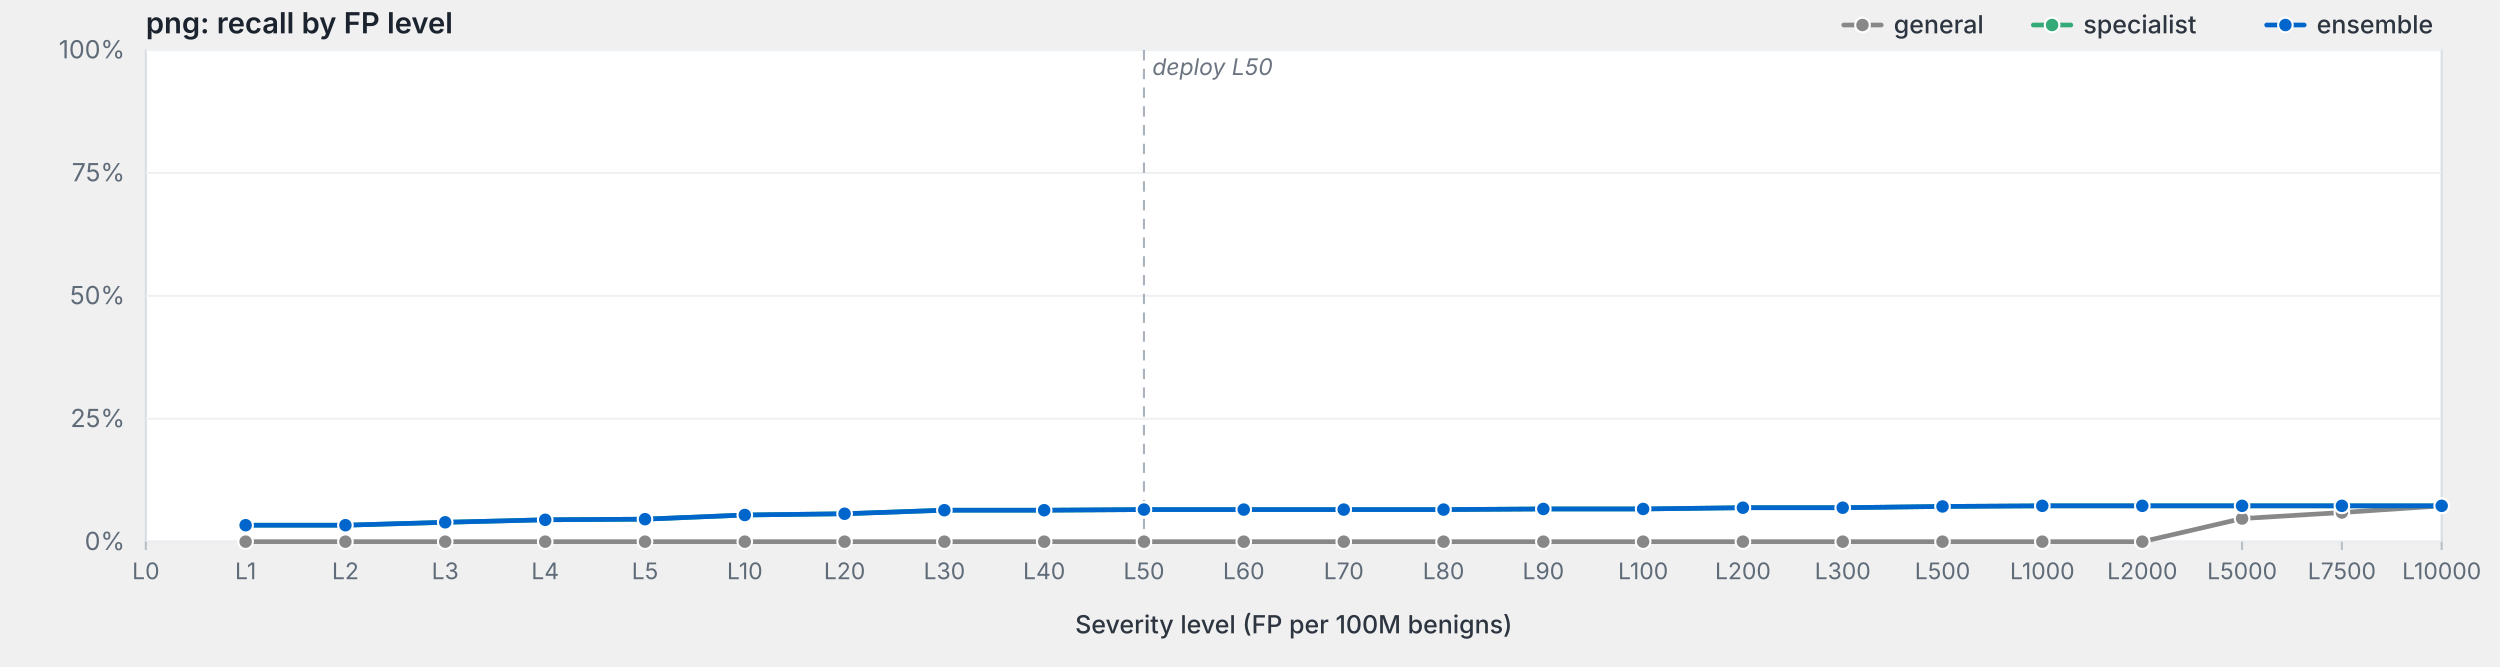
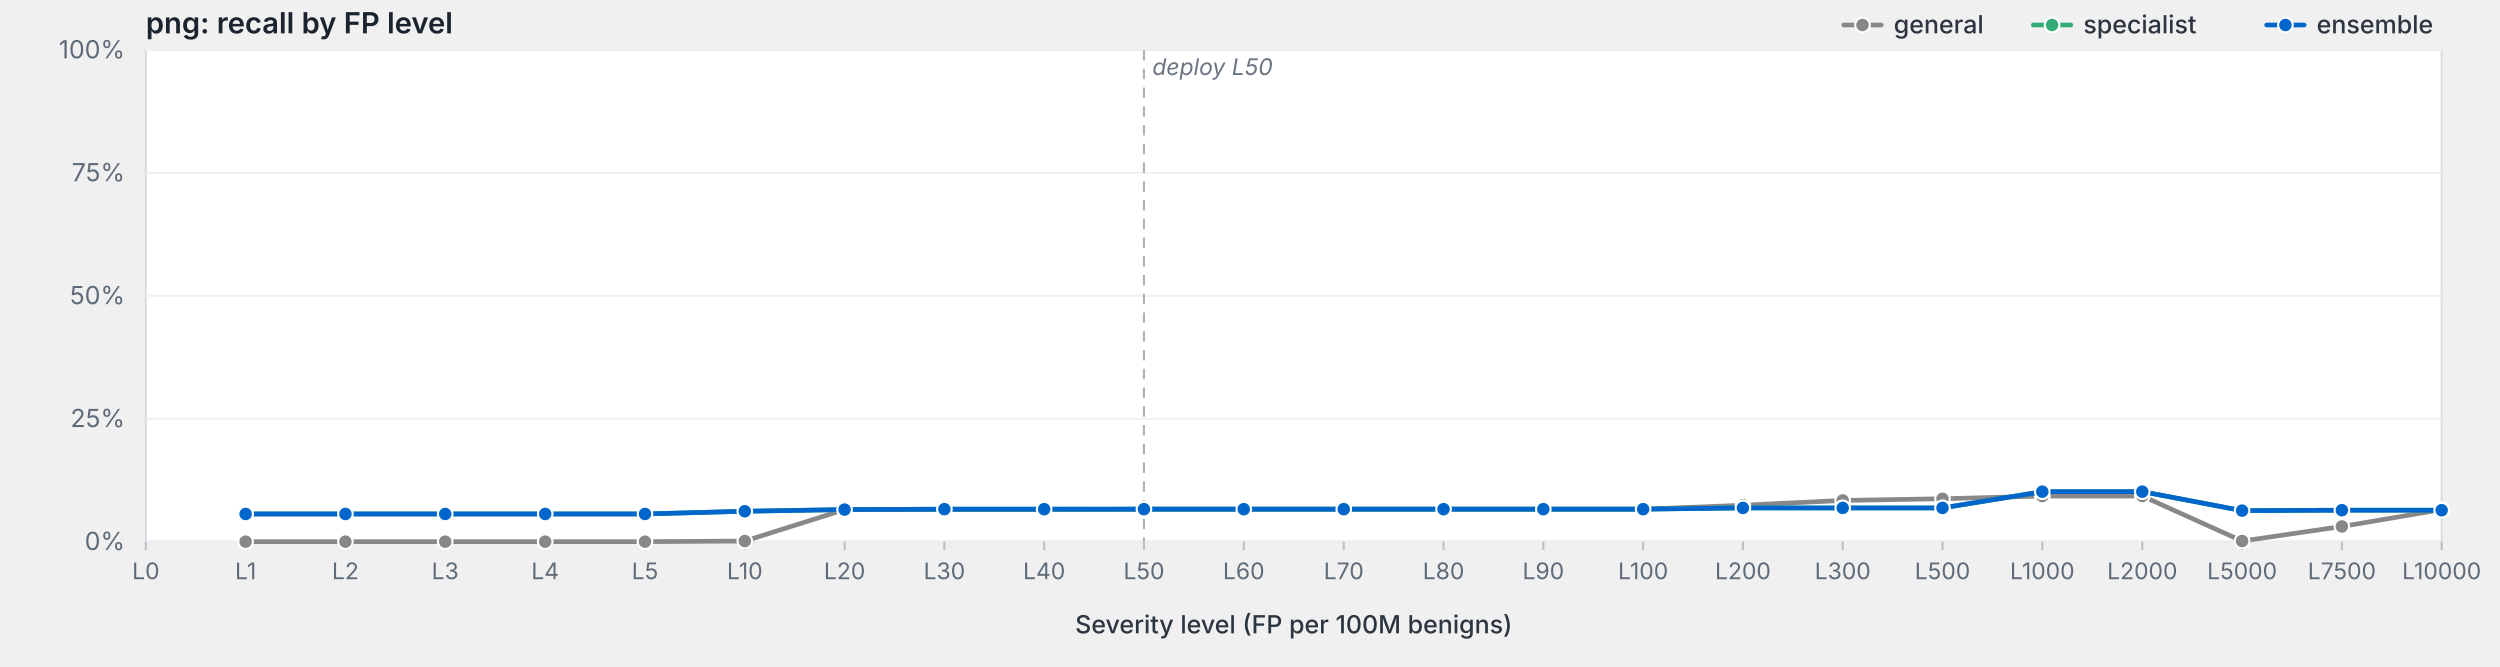
<svg xmlns="http://www.w3.org/2000/svg" viewBox="0 0 1200 320" width="1200" height="320" preserveAspectRatio="xMidYMid meet" role="img" aria-label="png: recall by FP level">
  <style>svg { background: #fdfdfd; }.frame { fill: #fff; stroke: #d8dde3; stroke-width: 1; }.grid { stroke: #eef0f3; stroke-width: 1; }.tick { stroke: #b8bfc7; stroke-width: 1; }.axis-label { fill: #5f6b78; font-family: -apple-system, BlinkMacSystemFont, "Segoe UI", system-ui, sans-serif; font-size: 12px; }.x-label { fill: #5f6b78; font-family: -apple-system, BlinkMacSystemFont, "Segoe UI", system-ui, sans-serif; font-size: 11px; }.axis-title { fill: #2d3540; font-family: -apple-system, BlinkMacSystemFont, "Segoe UI", system-ui, sans-serif; font-size: 12px; font-weight: 500; }.title { fill: #1a232e; font-family: -apple-system, BlinkMacSystemFont, "Segoe UI", system-ui, sans-serif; font-size: 14px; font-weight: 600; }.deploy-marker { stroke: #aab2bd; stroke-width: 1; stroke-dasharray: 5,4; }.deploy-label { fill: #6b7480; font-family: -apple-system, BlinkMacSystemFont, "Segoe UI", system-ui, sans-serif; font-size: 11px; font-style: italic; }.curve { fill: none; stroke-width: 2.25; stroke-linejoin: round; stroke-linecap: round; }.marker { stroke: #fff; stroke-width: 1; }.legend-text { fill: #2d3540; font-family: -apple-system, BlinkMacSystemFont, "Segoe UI", system-ui, sans-serif; font-size: 12px; font-weight: 500; }</style>
  <text class="title" x="70" y="16">png: recall by FP level</text>
  <rect class="frame" x="70" y="24" width="1102" height="236" />
  <line class="grid" x1="70" y1="260.0" x2="1172" y2="260.0" />
  <text class="axis-label" x="60" y="264.0" text-anchor="end">0%</text>
  <line class="grid" x1="70" y1="201.0" x2="1172" y2="201.0" />
  <text class="axis-label" x="60" y="205.0" text-anchor="end">25%</text>
  <line class="grid" x1="70" y1="142.0" x2="1172" y2="142.0" />
  <text class="axis-label" x="60" y="146.0" text-anchor="end">50%</text>
  <line class="grid" x1="70" y1="83.0" x2="1172" y2="83.0" />
  <text class="axis-label" x="60" y="87.0" text-anchor="end">75%</text>
  <line class="grid" x1="70" y1="24.0" x2="1172" y2="24.0" />
  <text class="axis-label" x="60" y="28.0" text-anchor="end">100%</text>
  <line class="deploy-marker" x1="549.1" y1="24" x2="549.1" y2="260" />
  <text class="deploy-label" x="553.1" y="36" text-anchor="start">deploy L50</text>
  <line class="tick" x1="70.0" y1="260" x2="70.0" y2="264" />
  <text class="x-label" x="70.0" y="278" text-anchor="middle">L0</text>
  <line class="tick" x1="117.9" y1="260" x2="117.9" y2="264" />
  <text class="x-label" x="117.9" y="278" text-anchor="middle">L1</text>
  <line class="tick" x1="165.8" y1="260" x2="165.8" y2="264" />
  <text class="x-label" x="165.8" y="278" text-anchor="middle">L2</text>
  <line class="tick" x1="213.7" y1="260" x2="213.7" y2="264" />
  <text class="x-label" x="213.7" y="278" text-anchor="middle">L3</text>
  <line class="tick" x1="261.7" y1="260" x2="261.7" y2="264" />
  <text class="x-label" x="261.7" y="278" text-anchor="middle">L4</text>
  <line class="tick" x1="309.6" y1="260" x2="309.6" y2="264" />
  <text class="x-label" x="309.6" y="278" text-anchor="middle">L5</text>
  <line class="tick" x1="357.5" y1="260" x2="357.5" y2="264" />
  <text class="x-label" x="357.5" y="278" text-anchor="middle">L10</text>
  <line class="tick" x1="405.4" y1="260" x2="405.4" y2="264" />
  <text class="x-label" x="405.4" y="278" text-anchor="middle">L20</text>
  <line class="tick" x1="453.3" y1="260" x2="453.3" y2="264" />
  <text class="x-label" x="453.3" y="278" text-anchor="middle">L30</text>
  <line class="tick" x1="501.2" y1="260" x2="501.2" y2="264" />
  <text class="x-label" x="501.2" y="278" text-anchor="middle">L40</text>
  <line class="tick" x1="549.1" y1="260" x2="549.1" y2="264" />
  <text class="x-label" x="549.1" y="278" text-anchor="middle">L50</text>
  <line class="tick" x1="597.0" y1="260" x2="597.0" y2="264" />
  <text class="x-label" x="597.0" y="278" text-anchor="middle">L60</text>
  <line class="tick" x1="645.0" y1="260" x2="645.0" y2="264" />
  <text class="x-label" x="645.0" y="278" text-anchor="middle">L70</text>
  <line class="tick" x1="692.9" y1="260" x2="692.9" y2="264" />
  <text class="x-label" x="692.9" y="278" text-anchor="middle">L80</text>
  <line class="tick" x1="740.8" y1="260" x2="740.8" y2="264" />
  <text class="x-label" x="740.8" y="278" text-anchor="middle">L90</text>
  <line class="tick" x1="788.7" y1="260" x2="788.7" y2="264" />
  <text class="x-label" x="788.7" y="278" text-anchor="middle">L100</text>
  <line class="tick" x1="836.6" y1="260" x2="836.6" y2="264" />
  <text class="x-label" x="836.6" y="278" text-anchor="middle">L200</text>
  <line class="tick" x1="884.5" y1="260" x2="884.5" y2="264" />
  <text class="x-label" x="884.5" y="278" text-anchor="middle">L300</text>
  <line class="tick" x1="932.4" y1="260" x2="932.4" y2="264" />
  <text class="x-label" x="932.4" y="278" text-anchor="middle">L500</text>
  <line class="tick" x1="980.3" y1="260" x2="980.3" y2="264" />
  <text class="x-label" x="980.3" y="278" text-anchor="middle">L1000</text>
  <line class="tick" x1="1028.3" y1="260" x2="1028.3" y2="264" />
  <text class="x-label" x="1028.3" y="278" text-anchor="middle">L2000</text>
  <line class="tick" x1="1076.2" y1="260" x2="1076.2" y2="264" />
  <text class="x-label" x="1076.2" y="278" text-anchor="middle">L5000</text>
  <line class="tick" x1="1124.1" y1="260" x2="1124.1" y2="264" />
  <text class="x-label" x="1124.1" y="278" text-anchor="middle">L7500</text>
  <line class="tick" x1="1172.0" y1="260" x2="1172.0" y2="264" />
  <text class="x-label" x="1172.0" y="278" text-anchor="middle">L10000</text>
  <text class="axis-title" x="621.0" y="304" text-anchor="middle">Severity level (FP per 100M benigns)</text>
-   <path class="curve" d="M117.9,260.0 L165.8,260.0 L213.7,260.0 L261.7,260.0 L309.6,260.0 L357.5,260.0 L405.4,260.0 L453.3,260.0 L501.2,260.0 L549.1,260.0 L597.0,260.0 L645.0,260.0 L692.9,260.0 L740.8,260.0 L788.7,260.0 L836.6,260.0 L884.5,260.0 L932.4,260.0 L980.3,260.0 L1028.3,260.0 L1076.2,248.9 L1124.1,246.0 L1172.0,242.8" stroke="#888" />
+   <path class="curve" d="M117.9,260.0 L165.8,260.0 L213.7,260.0 L261.7,260.0 L309.6,260.0 L357.5,259.7 L405.4,244.6 L453.3,244.6 L501.2,244.6 L549.1,244.4 L597.0,244.4 L645.0,244.4 L692.9,244.4 L740.8,244.4 L788.7,244.4 L836.6,242.5 L884.5,240.2 L932.4,239.4 L980.3,238.1 L1028.3,238.1 L1076.2,259.7 L1124.1,252.7 L1172.0,244.6" stroke="#888" />
  <circle class="marker" cx="117.9" cy="260.0" r="3.5" fill="#888" />
  <circle class="marker" cx="165.8" cy="260.0" r="3.5" fill="#888" />
  <circle class="marker" cx="213.7" cy="260.0" r="3.5" fill="#888" />
  <circle class="marker" cx="261.7" cy="260.0" r="3.5" fill="#888" />
  <circle class="marker" cx="309.6" cy="260.0" r="3.5" fill="#888" />
-   <circle class="marker" cx="357.5" cy="260.0" r="3.5" fill="#888" />
-   <circle class="marker" cx="405.4" cy="260.0" r="3.5" fill="#888" />
-   <circle class="marker" cx="453.3" cy="260.0" r="3.5" fill="#888" />
-   <circle class="marker" cx="501.2" cy="260.0" r="3.5" fill="#888" />
-   <circle class="marker" cx="549.1" cy="260.0" r="3.5" fill="#888" />
-   <circle class="marker" cx="597.0" cy="260.0" r="3.5" fill="#888" />
-   <circle class="marker" cx="645.0" cy="260.0" r="3.5" fill="#888" />
-   <circle class="marker" cx="692.9" cy="260.0" r="3.5" fill="#888" />
-   <circle class="marker" cx="740.8" cy="260.0" r="3.5" fill="#888" />
-   <circle class="marker" cx="788.7" cy="260.0" r="3.5" fill="#888" />
-   <circle class="marker" cx="836.6" cy="260.0" r="3.5" fill="#888" />
-   <circle class="marker" cx="884.5" cy="260.0" r="3.5" fill="#888" />
-   <circle class="marker" cx="932.4" cy="260.0" r="3.5" fill="#888" />
-   <circle class="marker" cx="980.3" cy="260.0" r="3.5" fill="#888" />
-   <circle class="marker" cx="1028.3" cy="260.0" r="3.5" fill="#888" />
-   <circle class="marker" cx="1076.2" cy="248.9" r="3.5" fill="#888" />
-   <circle class="marker" cx="1124.1" cy="246.0" r="3.5" fill="#888" />
-   <circle class="marker" cx="1172.0" cy="242.8" r="3.5" fill="#888" />
-   <path class="curve" d="M117.9,252.1 L165.8,252.1 L213.7,250.7 L261.7,249.5 L309.6,249.2 L357.5,247.2 L405.4,246.6 L453.3,244.9 L501.2,244.9 L549.1,244.6 L597.0,244.6 L645.0,244.6 L692.9,244.6 L740.8,244.3 L788.7,244.3 L836.6,243.7 L884.5,243.7 L932.4,243.1 L980.3,242.8 L1028.3,242.8 L1076.2,242.8 L1124.1,242.8 L1172.0,242.8" stroke="#3a7" />
-   <circle class="marker" cx="117.9" cy="252.1" r="3.5" fill="#3a7" />
-   <circle class="marker" cx="165.8" cy="252.1" r="3.5" fill="#3a7" />
-   <circle class="marker" cx="213.7" cy="250.7" r="3.5" fill="#3a7" />
-   <circle class="marker" cx="261.7" cy="249.5" r="3.5" fill="#3a7" />
-   <circle class="marker" cx="309.6" cy="249.2" r="3.5" fill="#3a7" />
-   <circle class="marker" cx="357.5" cy="247.2" r="3.5" fill="#3a7" />
-   <circle class="marker" cx="405.4" cy="246.6" r="3.5" fill="#3a7" />
-   <circle class="marker" cx="453.3" cy="244.9" r="3.5" fill="#3a7" />
-   <circle class="marker" cx="501.2" cy="244.9" r="3.5" fill="#3a7" />
-   <circle class="marker" cx="549.1" cy="244.6" r="3.5" fill="#3a7" />
-   <circle class="marker" cx="597.0" cy="244.6" r="3.5" fill="#3a7" />
-   <circle class="marker" cx="645.0" cy="244.6" r="3.5" fill="#3a7" />
-   <circle class="marker" cx="692.9" cy="244.6" r="3.5" fill="#3a7" />
-   <circle class="marker" cx="740.8" cy="244.3" r="3.5" fill="#3a7" />
-   <circle class="marker" cx="788.7" cy="244.3" r="3.5" fill="#3a7" />
-   <circle class="marker" cx="836.6" cy="243.7" r="3.5" fill="#3a7" />
-   <circle class="marker" cx="884.5" cy="243.7" r="3.5" fill="#3a7" />
-   <circle class="marker" cx="932.4" cy="243.1" r="3.5" fill="#3a7" />
-   <circle class="marker" cx="980.3" cy="242.8" r="3.5" fill="#3a7" />
-   <circle class="marker" cx="1028.3" cy="242.8" r="3.5" fill="#3a7" />
-   <circle class="marker" cx="1076.2" cy="242.8" r="3.5" fill="#3a7" />
-   <circle class="marker" cx="1124.1" cy="242.8" r="3.5" fill="#3a7" />
-   <circle class="marker" cx="1172.0" cy="242.8" r="3.5" fill="#3a7" />
-   <path class="curve" d="M117.9,252.1 L165.8,252.1 L213.7,250.7 L261.7,249.5 L309.6,249.2 L357.5,247.2 L405.4,246.6 L453.3,244.9 L501.2,244.9 L549.1,244.6 L597.0,244.6 L645.0,244.6 L692.9,244.6 L740.8,244.3 L788.7,244.3 L836.6,243.7 L884.5,243.7 L932.4,243.1 L980.3,242.8 L1028.3,242.8 L1076.2,242.8 L1124.1,242.8 L1172.0,242.8" stroke="#06c" />
-   <circle class="marker" cx="117.9" cy="252.1" r="3.5" fill="#06c" />
-   <circle class="marker" cx="165.8" cy="252.1" r="3.5" fill="#06c" />
-   <circle class="marker" cx="213.7" cy="250.7" r="3.5" fill="#06c" />
-   <circle class="marker" cx="261.7" cy="249.5" r="3.5" fill="#06c" />
-   <circle class="marker" cx="309.6" cy="249.2" r="3.5" fill="#06c" />
-   <circle class="marker" cx="357.5" cy="247.2" r="3.5" fill="#06c" />
-   <circle class="marker" cx="405.4" cy="246.6" r="3.5" fill="#06c" />
-   <circle class="marker" cx="453.3" cy="244.9" r="3.5" fill="#06c" />
-   <circle class="marker" cx="501.2" cy="244.9" r="3.5" fill="#06c" />
-   <circle class="marker" cx="549.1" cy="244.6" r="3.5" fill="#06c" />
-   <circle class="marker" cx="597.0" cy="244.6" r="3.5" fill="#06c" />
-   <circle class="marker" cx="645.0" cy="244.6" r="3.5" fill="#06c" />
-   <circle class="marker" cx="692.9" cy="244.6" r="3.5" fill="#06c" />
-   <circle class="marker" cx="740.8" cy="244.3" r="3.5" fill="#06c" />
-   <circle class="marker" cx="788.7" cy="244.3" r="3.5" fill="#06c" />
-   <circle class="marker" cx="836.6" cy="243.7" r="3.5" fill="#06c" />
-   <circle class="marker" cx="884.5" cy="243.7" r="3.5" fill="#06c" />
-   <circle class="marker" cx="932.4" cy="243.1" r="3.5" fill="#06c" />
-   <circle class="marker" cx="980.3" cy="242.8" r="3.5" fill="#06c" />
-   <circle class="marker" cx="1028.3" cy="242.8" r="3.5" fill="#06c" />
-   <circle class="marker" cx="1076.2" cy="242.8" r="3.5" fill="#06c" />
-   <circle class="marker" cx="1124.1" cy="242.8" r="3.5" fill="#06c" />
-   <circle class="marker" cx="1172.0" cy="242.8" r="3.5" fill="#06c" />
+   <circle class="marker" cx="357.5" cy="259.7" r="3.5" fill="#888" />
+   <circle class="marker" cx="405.4" cy="244.6" r="3.5" fill="#888" />
+   <circle class="marker" cx="453.3" cy="244.6" r="3.5" fill="#888" />
+   <circle class="marker" cx="501.2" cy="244.6" r="3.5" fill="#888" />
+   <circle class="marker" cx="549.1" cy="244.4" r="3.5" fill="#888" />
+   <circle class="marker" cx="597.0" cy="244.4" r="3.5" fill="#888" />
+   <circle class="marker" cx="645.0" cy="244.4" r="3.5" fill="#888" />
+   <circle class="marker" cx="692.9" cy="244.4" r="3.5" fill="#888" />
+   <circle class="marker" cx="740.8" cy="244.4" r="3.5" fill="#888" />
+   <circle class="marker" cx="788.7" cy="244.4" r="3.5" fill="#888" />
+   <circle class="marker" cx="836.6" cy="242.5" r="3.5" fill="#888" />
+   <circle class="marker" cx="884.5" cy="240.2" r="3.5" fill="#888" />
+   <circle class="marker" cx="932.4" cy="239.4" r="3.5" fill="#888" />
+   <circle class="marker" cx="980.3" cy="238.1" r="3.5" fill="#888" />
+   <circle class="marker" cx="1028.3" cy="238.1" r="3.5" fill="#888" />
+   <circle class="marker" cx="1076.2" cy="259.7" r="3.5" fill="#888" />
+   <circle class="marker" cx="1124.1" cy="252.7" r="3.5" fill="#888" />
+   <circle class="marker" cx="1172.0" cy="244.6" r="3.5" fill="#888" />
+   <path class="curve" d="M117.9,246.7 L165.8,246.7 L213.7,246.7 L261.7,246.7 L309.6,246.7 L357.5,245.4 L405.4,244.6 L453.3,244.4 L501.2,244.4 L549.1,244.4 L597.0,244.4 L645.0,244.4 L692.9,244.4 L740.8,244.4 L788.7,244.4 L836.6,243.8 L884.5,243.8 L932.4,243.8 L980.3,236.0 L1028.3,236.0 L1076.2,245.1 L1124.1,244.9 L1172.0,244.9" stroke="#3a7" />
+   <circle class="marker" cx="117.9" cy="246.7" r="3.5" fill="#3a7" />
+   <circle class="marker" cx="165.8" cy="246.7" r="3.5" fill="#3a7" />
+   <circle class="marker" cx="213.7" cy="246.7" r="3.5" fill="#3a7" />
+   <circle class="marker" cx="261.7" cy="246.7" r="3.5" fill="#3a7" />
+   <circle class="marker" cx="309.6" cy="246.7" r="3.5" fill="#3a7" />
+   <circle class="marker" cx="357.5" cy="245.4" r="3.5" fill="#3a7" />
+   <circle class="marker" cx="405.4" cy="244.6" r="3.5" fill="#3a7" />
+   <circle class="marker" cx="453.3" cy="244.4" r="3.5" fill="#3a7" />
+   <circle class="marker" cx="501.2" cy="244.4" r="3.5" fill="#3a7" />
+   <circle class="marker" cx="549.1" cy="244.4" r="3.5" fill="#3a7" />
+   <circle class="marker" cx="597.0" cy="244.4" r="3.5" fill="#3a7" />
+   <circle class="marker" cx="645.0" cy="244.4" r="3.5" fill="#3a7" />
+   <circle class="marker" cx="692.9" cy="244.4" r="3.5" fill="#3a7" />
+   <circle class="marker" cx="740.8" cy="244.4" r="3.5" fill="#3a7" />
+   <circle class="marker" cx="788.7" cy="244.4" r="3.5" fill="#3a7" />
+   <circle class="marker" cx="836.6" cy="243.8" r="3.5" fill="#3a7" />
+   <circle class="marker" cx="884.5" cy="243.8" r="3.5" fill="#3a7" />
+   <circle class="marker" cx="932.4" cy="243.8" r="3.5" fill="#3a7" />
+   <circle class="marker" cx="980.3" cy="236.0" r="3.5" fill="#3a7" />
+   <circle class="marker" cx="1028.3" cy="236.0" r="3.5" fill="#3a7" />
+   <circle class="marker" cx="1076.2" cy="245.1" r="3.5" fill="#3a7" />
+   <circle class="marker" cx="1124.1" cy="244.9" r="3.5" fill="#3a7" />
+   <circle class="marker" cx="1172.0" cy="244.9" r="3.5" fill="#3a7" />
+   <path class="curve" d="M117.9,246.7 L165.8,246.7 L213.7,246.7 L261.7,246.7 L309.6,246.7 L357.5,245.4 L405.4,244.6 L453.3,244.4 L501.2,244.4 L549.1,244.4 L597.0,244.4 L645.0,244.4 L692.9,244.4 L740.8,244.4 L788.7,244.4 L836.6,243.8 L884.5,243.8 L932.4,243.8 L980.3,236.0 L1028.3,236.0 L1076.2,245.1 L1124.1,244.9 L1172.0,244.9" stroke="#06c" />
+   <circle class="marker" cx="117.9" cy="246.7" r="3.5" fill="#06c" />
+   <circle class="marker" cx="165.8" cy="246.7" r="3.5" fill="#06c" />
+   <circle class="marker" cx="213.7" cy="246.7" r="3.5" fill="#06c" />
+   <circle class="marker" cx="261.7" cy="246.7" r="3.5" fill="#06c" />
+   <circle class="marker" cx="309.6" cy="246.7" r="3.5" fill="#06c" />
+   <circle class="marker" cx="357.5" cy="245.4" r="3.5" fill="#06c" />
+   <circle class="marker" cx="405.4" cy="244.6" r="3.5" fill="#06c" />
+   <circle class="marker" cx="453.3" cy="244.4" r="3.5" fill="#06c" />
+   <circle class="marker" cx="501.2" cy="244.4" r="3.5" fill="#06c" />
+   <circle class="marker" cx="549.1" cy="244.4" r="3.5" fill="#06c" />
+   <circle class="marker" cx="597.0" cy="244.4" r="3.5" fill="#06c" />
+   <circle class="marker" cx="645.0" cy="244.4" r="3.5" fill="#06c" />
+   <circle class="marker" cx="692.9" cy="244.4" r="3.5" fill="#06c" />
+   <circle class="marker" cx="740.8" cy="244.4" r="3.5" fill="#06c" />
+   <circle class="marker" cx="788.7" cy="244.4" r="3.5" fill="#06c" />
+   <circle class="marker" cx="836.6" cy="243.8" r="3.5" fill="#06c" />
+   <circle class="marker" cx="884.5" cy="243.8" r="3.5" fill="#06c" />
+   <circle class="marker" cx="932.4" cy="243.8" r="3.5" fill="#06c" />
+   <circle class="marker" cx="980.3" cy="236.0" r="3.5" fill="#06c" />
+   <circle class="marker" cx="1028.3" cy="236.0" r="3.5" fill="#06c" />
+   <circle class="marker" cx="1076.2" cy="245.1" r="3.5" fill="#06c" />
+   <circle class="marker" cx="1124.1" cy="244.9" r="3.5" fill="#06c" />
+   <circle class="marker" cx="1172.0" cy="244.9" r="3.5" fill="#06c" />
  <line x1="1088.0" y1="12.0" x2="1106.0" y2="12.0" stroke="#06c" stroke-width="2.25" stroke-linecap="round" />
  <circle cx="1097.0" cy="12.0" r="3.5" fill="#06c" stroke="#fff" stroke-width="1" />
  <text class="legend-text" x="1112.0" y="16.0">ensemble</text>
  <line x1="976.0" y1="12.0" x2="994.0" y2="12.0" stroke="#3a7" stroke-width="2.25" stroke-linecap="round" />
  <circle cx="985.0" cy="12.0" r="3.5" fill="#3a7" stroke="#fff" stroke-width="1" />
  <text class="legend-text" x="1000.0" y="16.0">specialist</text>
  <line x1="885.0" y1="12.0" x2="903.0" y2="12.0" stroke="#888" stroke-width="2.25" stroke-linecap="round" />
  <circle cx="894.0" cy="12.0" r="3.5" fill="#888" stroke="#fff" stroke-width="1" />
  <text class="legend-text" x="909.0" y="16.0">general</text>
</svg>
